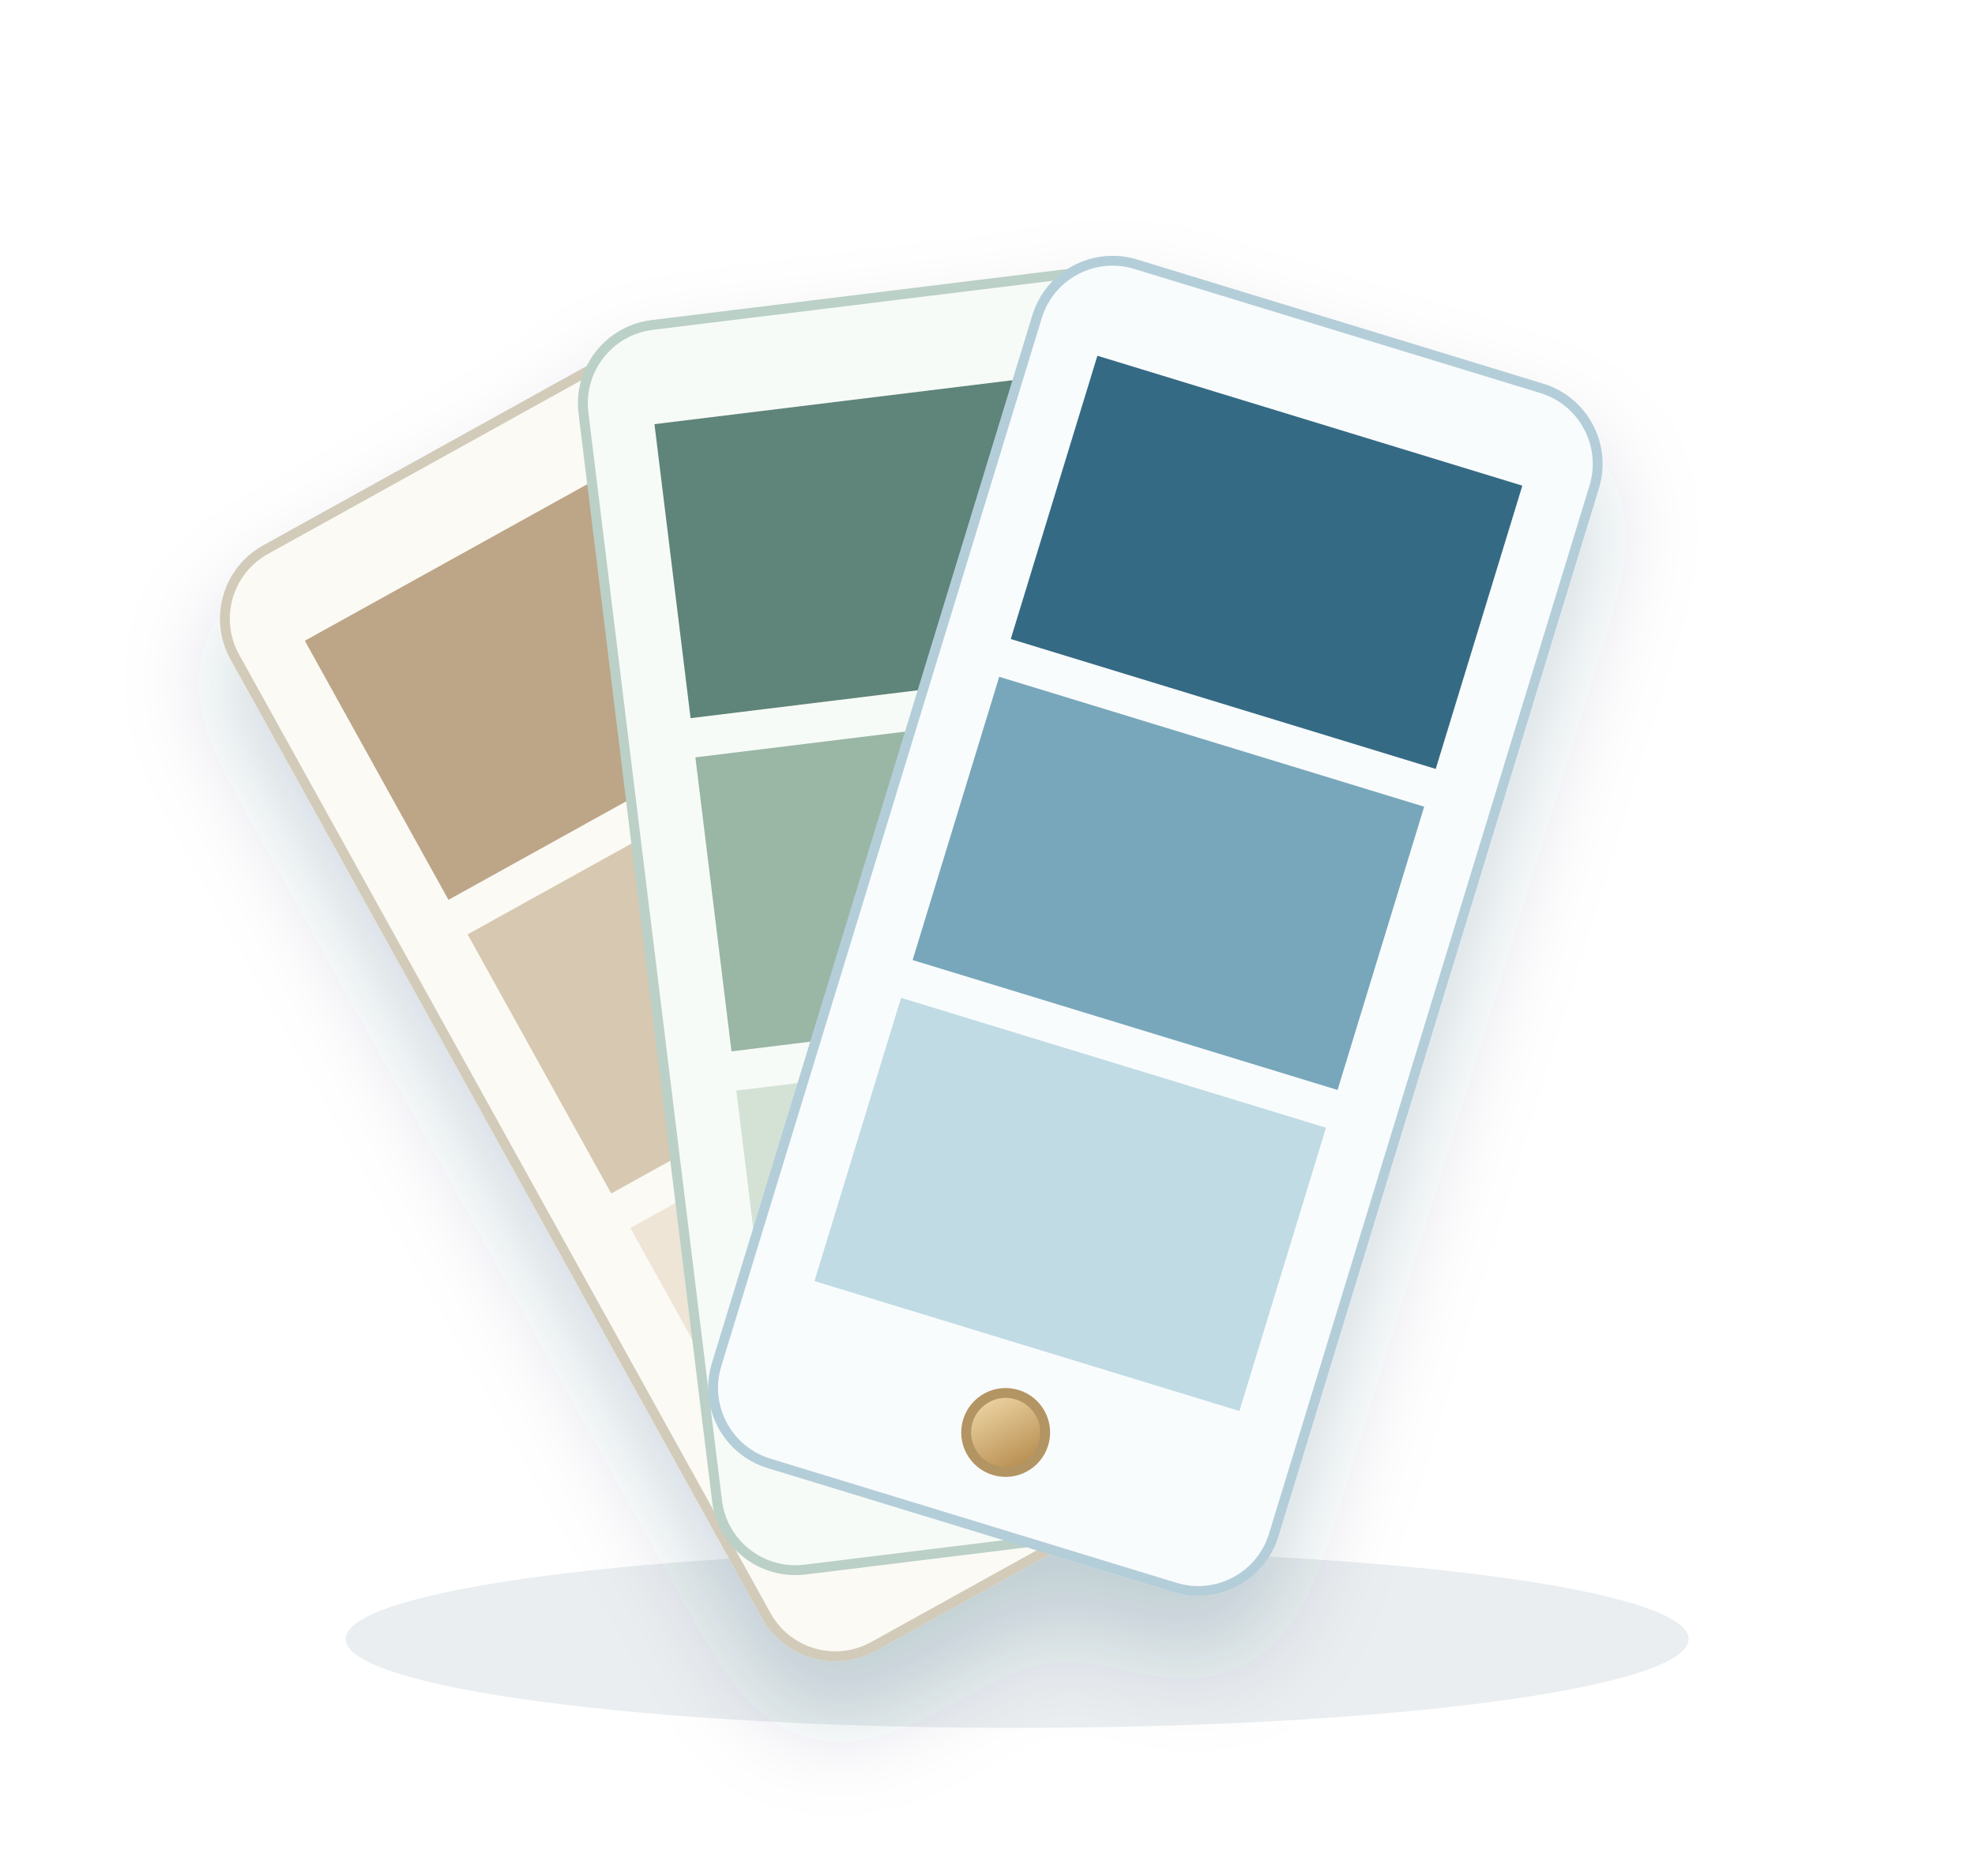
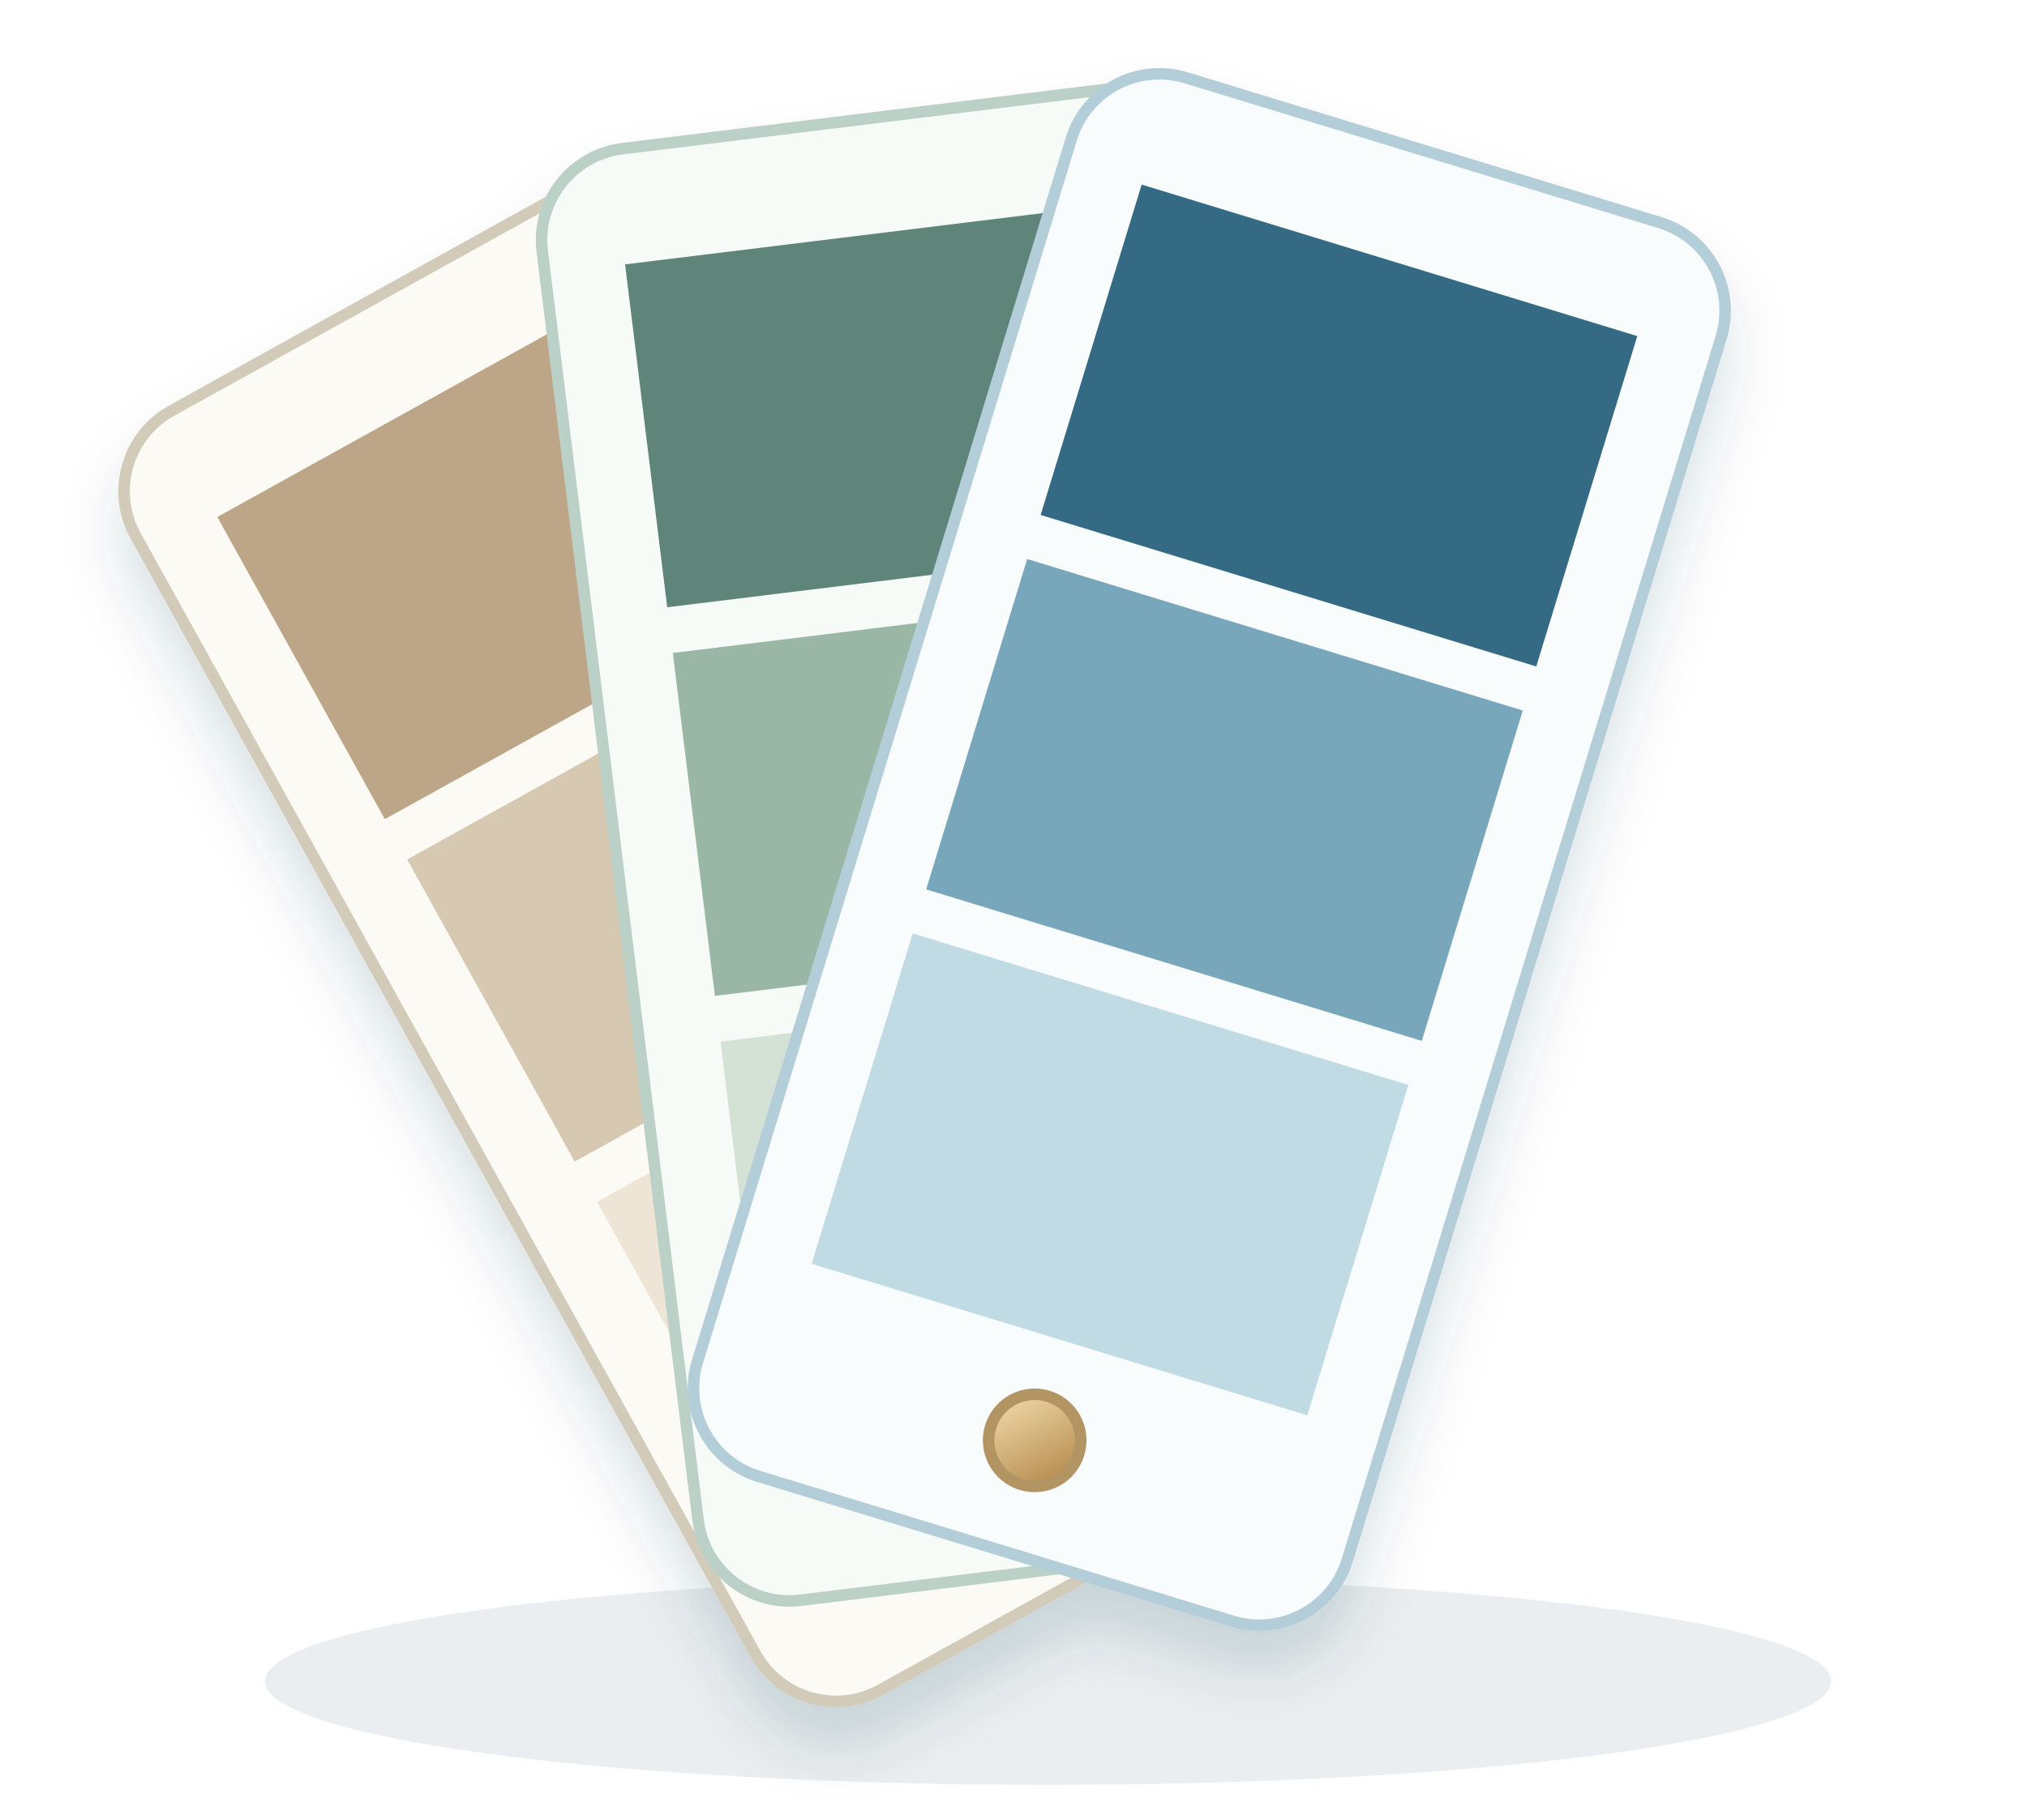
- <svg xmlns="http://www.w3.org/2000/svg" viewBox="0 0 200 190">
+ <svg xmlns="http://www.w3.org/2000/svg" viewBox="12 20 176 158">
  <defs>
    <linearGradient id="blue" x1="0" y1="0" x2="1" y2="1">
-       <stop stop-color="#78b0c4" />
-       <stop offset="1" stop-color="#235b7a" />
+       <stop stop-color="#a7d2e1" />
+       <stop offset=".42" stop-color="#609eb8" />
+       <stop offset="1" stop-color="#245775" />
    </linearGradient>
    <linearGradient id="porcelain" x1="0" y1="0" x2=".8" y2="1">
      <stop stop-color="#fff" />
-       <stop offset=".55" stop-color="#edf4f5" />
-       <stop offset="1" stop-color="#a8c6d1" />
+       <stop offset=".4" stop-color="#f4f8f9" />
+       <stop offset=".78" stop-color="#d8e8ed" />
+       <stop offset="1" stop-color="#9fbfcb" />
    </linearGradient>
    <linearGradient id="wood" x1="0" y1="0" x2="1" y2="1">
-       <stop stop-color="#e4c698" />
-       <stop offset="1" stop-color="#a77a48" />
+       <stop stop-color="#eed7b1" />
+       <stop offset=".48" stop-color="#cfaa76" />
+       <stop offset="1" stop-color="#a97b46" />
    </linearGradient>
    <linearGradient id="metal" x1="0" y1="0" x2="1" y2="1">
      <stop stop-color="#f7e2b3" />
      <stop offset="1" stop-color="#ac7f40" />
    </linearGradient>
    <filter id="shadow" x="-35%" y="-35%" width="170%" height="180%">
-       <feDropShadow dx="0" dy="6" stdDeviation="5" flood-color="#153d53" flood-opacity=".18" />
+       <feDropShadow dx="0" dy="3.5" stdDeviation="2.5" flood-color="#153d53" flood-opacity=".15" />
    </filter>
  </defs>
  <ellipse cx="103" cy="166" rx="68" ry="9" fill="#17475b" opacity=".09" />
  <g filter="url(#shadow)">
    <g transform="rotate(-29 105 145)">
      <rect x="72" y="29" width="59" height="127" rx="8" fill="#fbfaf4" stroke="#d2cbb9" />
      <path d="M79 39h45v30H79z" fill="#bda588" />
      <path d="M79 73h45v30H79z" fill="#d7c8b1" />
      <path d="M79 107h45v30H79z" fill="#eee5d6" />
    </g>
    <g transform="rotate(-7 105 145)">
      <rect x="72" y="29" width="59" height="127" rx="8" fill="#f7fbf7" stroke="#bbd0c7" />
      <path d="M79 39h45v30H79z" fill="#5e8479" />
      <path d="M79 73h45v30H79z" fill="#9ab6a5" />
      <path d="M79 107h45v30H79z" fill="#d4e2d6" />
    </g>
    <g transform="rotate(17 105 145)">
      <rect x="72" y="29" width="59" height="127" rx="8" fill="#f9fcfd" stroke="#b4ced9" />
      <path d="M79 39h45v30H79z" fill="#356a84" />
      <path d="M79 73h45v30H79z" fill="#78a7bb" />
      <path d="M79 107h45v30H79z" fill="#c0dbe4" />
      <circle cx="102" cy="146" r="4" fill="url(#metal)" stroke="#b39464" />
    </g>
  </g>
</svg>
